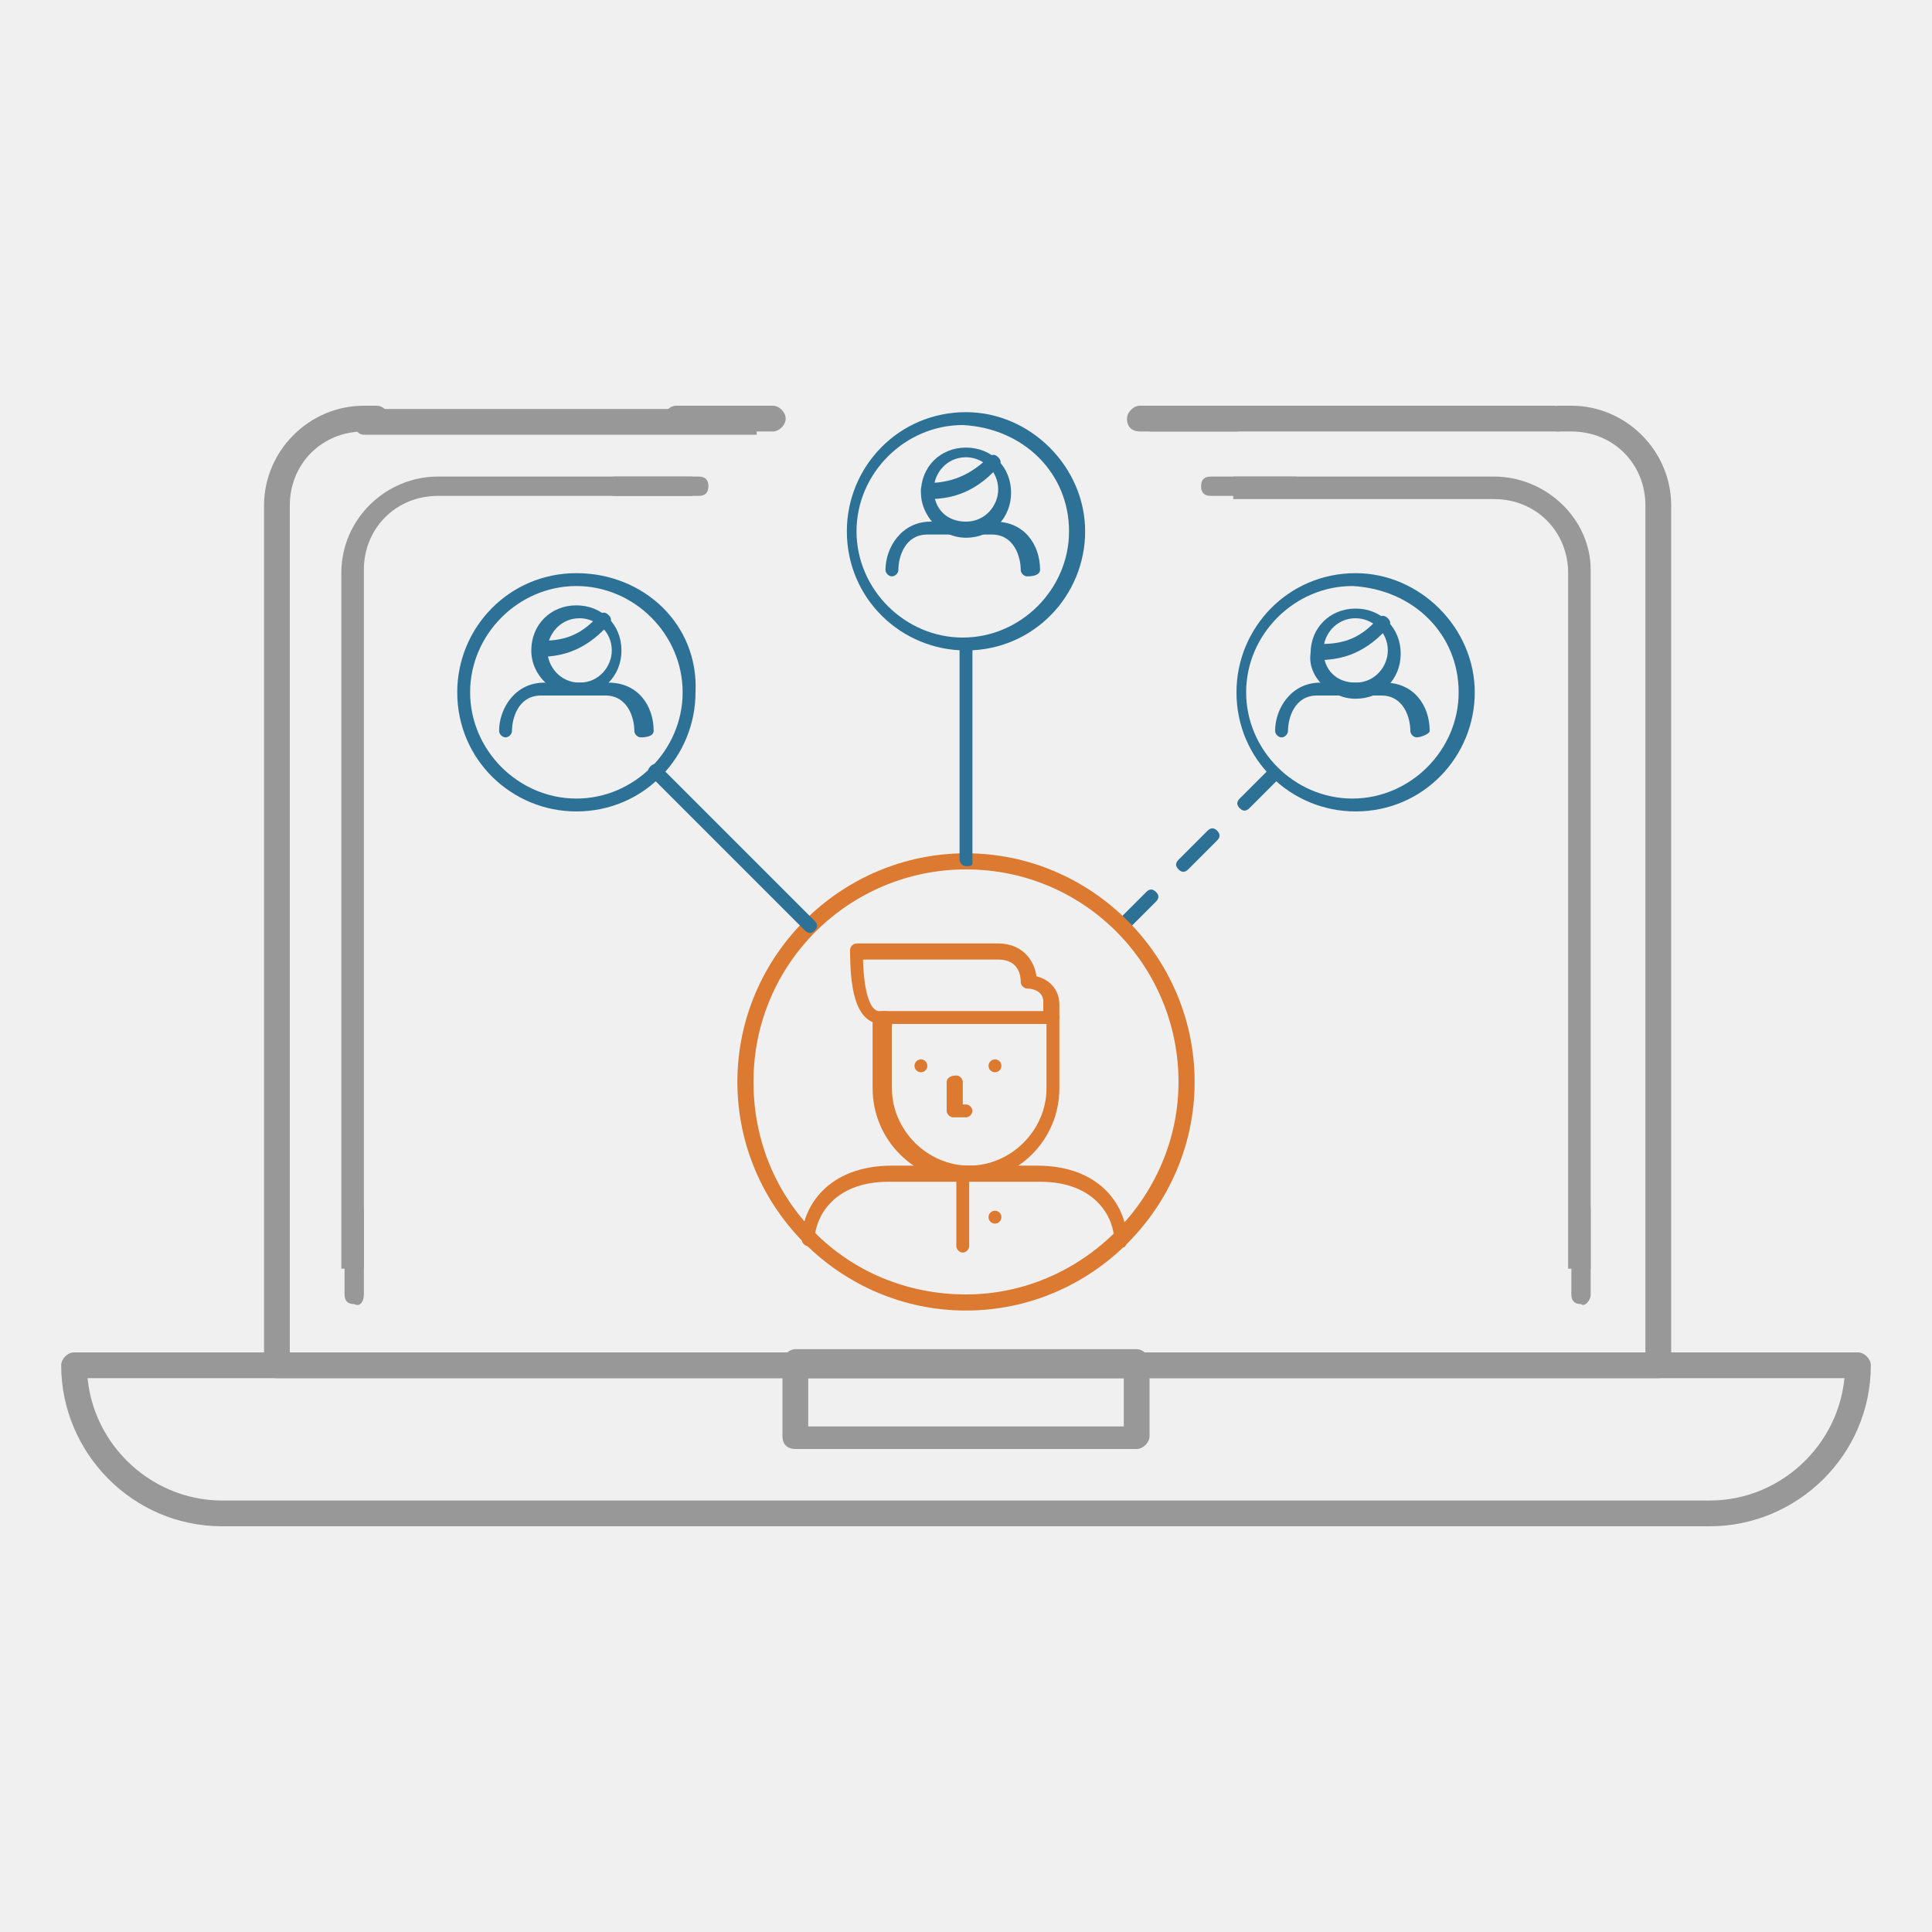
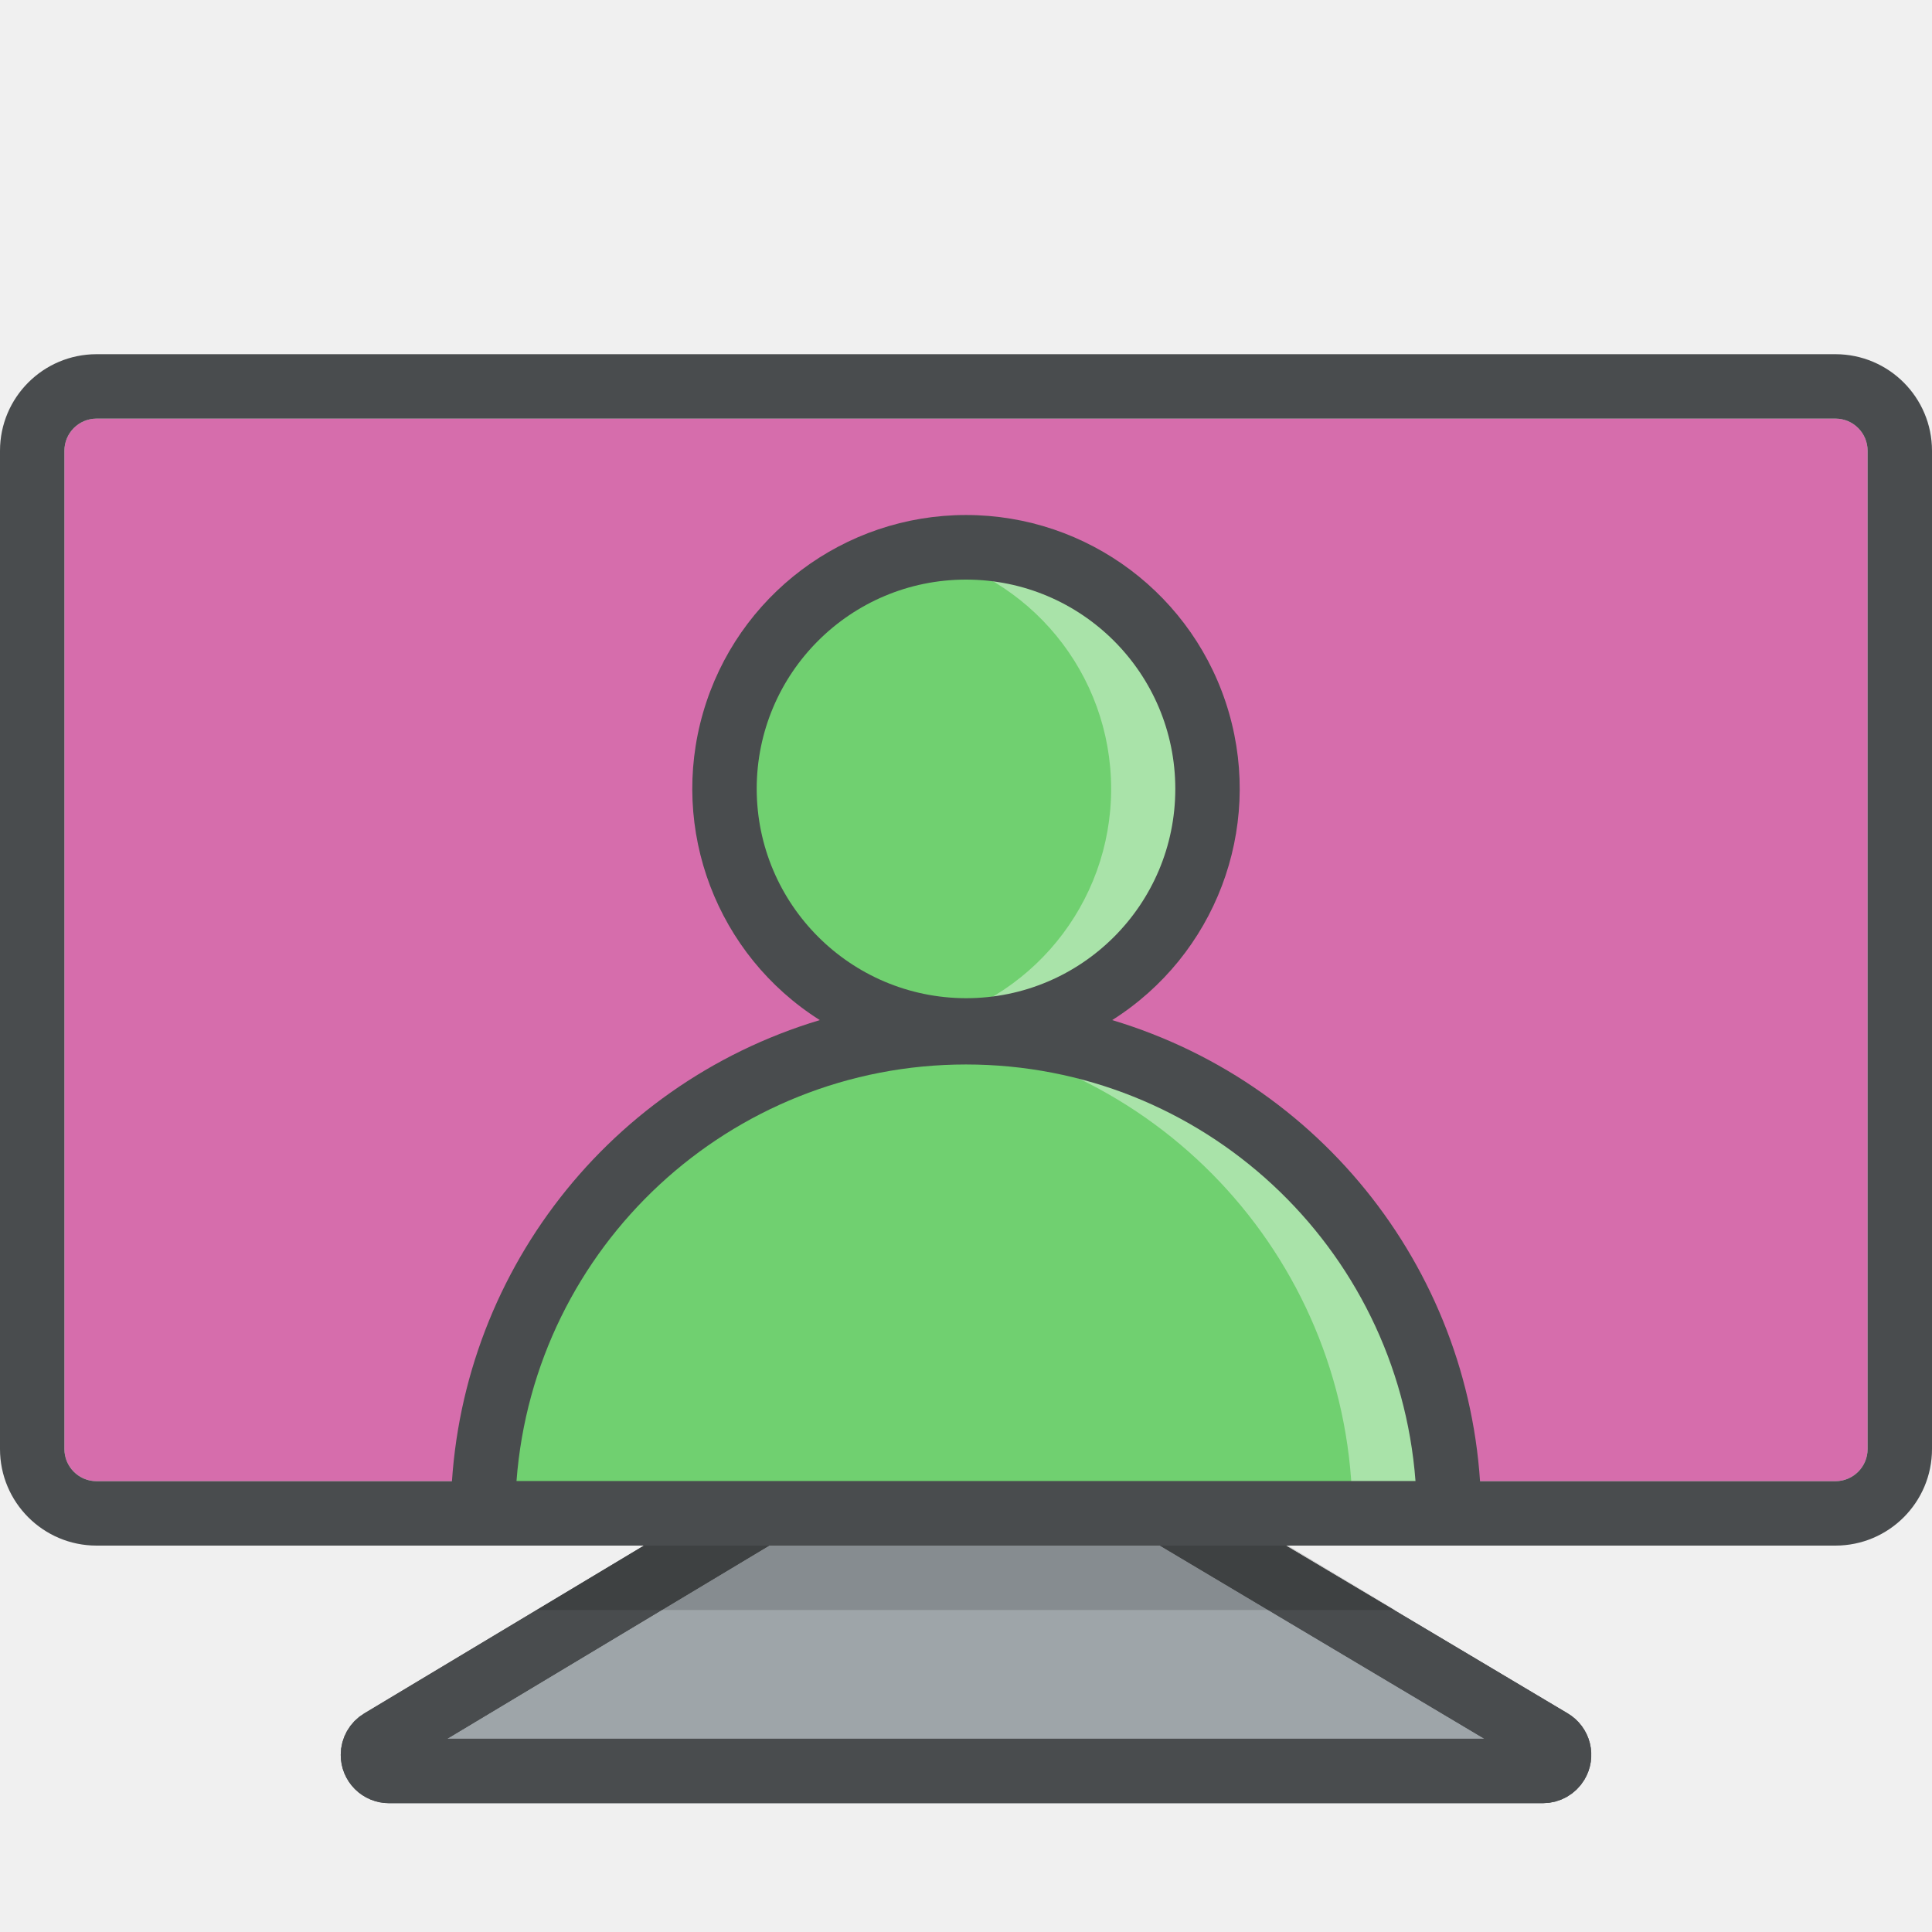
<svg xmlns="http://www.w3.org/2000/svg" width="60" height="60" viewBox="0 0 60 60">
-   <g>
-     <g>
-       <path d="M38.8,25.1l0.9-0.9l0,0c0.1-0.1,0.1-0.2,0-0.3c-0.1-0.1-0.2-0.1-0.3,0l0,0l-0.9,0.9l0,0  c-0.1,0.1-0.1,0.2,0,0.3C38.6,25.2,38.7,25.2,38.8,25.1L38.8,25.1z" style="fill:#2D7196;" />
-       <path d="M36.9,27l0.9-0.9l0,0c0.1-0.1,0.1-0.2,0-0.3c-0.1-0.1-0.2-0.1-0.3,0l0,0l-0.9,0.9l0,0c-0.1,0.1-0.1,0.2,0,0.3  C36.7,27.1,36.8,27.1,36.9,27L36.9,27z" style="fill:#2D7196;" />
-       <path d="M35,28.9l0.9-0.9l0,0c0.1-0.1,0.1-0.2,0-0.3c-0.1-0.1-0.2-0.1-0.3,0l0,0l-0.9,0.9l0,0c-0.1,0.1-0.1,0.2,0,0.3  C34.7,29,34.9,29,35,28.9L35,28.9z" style="fill:#2D7196;" />
+   <g transform="translate(0 11)" fill="none" fill-rule="evenodd">
+     <g stroke="#494C4E" stroke-width="2">
+       <path d="M30 32.25L48.175 43.07a.498.498 0 01.172.686.5.5 0 01-.43.243h0-35.835a.498.498 0 01-.5-.5.5.5 0 01.243-.429h0l17.918-10.75a.5.5 0 01.257-.072h0z" fill="#9EA5A9" />
+       <path d="M30 32.25L48.175 43.07a.498.498 0 01.172.686.5.5 0 01-.43.243h0-35.835a.498.498 0 01-.5-.5.5.5 0 01.243-.429h0l17.918-10.75a.5.5 0 01.257-.072h0z" />
    </g>
-     <g>
-       <path d="M23.4,33.6c0-3.7,3-6.6,6.6-6.6c3.7,0,6.6,3,6.6,6.6s-3,6.6-6.6,6.6C26.3,40.2,23.4,37.3,23.4,33.6z M30,40.7  c3.9,0,7.1-3.2,7.1-7.1c0-3.9-3.2-7.1-7.1-7.1c-3.9,0-7.1,3.2-7.1,7.1C22.9,37.5,26.1,40.7,30,40.7z" style="fill:#DB7A30;" />
-       <path d="M27.1,31.6v2.2c0,1.6,1.3,2.9,2.9,2.9c1.6,0,2.9-1.3,2.9-2.9v-2.2l0,0c0-0.1-0.1-0.2-0.2-0.2  c-0.1,0-0.2,0.1-0.2,0.2l0,0v2.2c0,1.3-1.1,2.4-2.4,2.4c-1.3,0-2.4-1.1-2.4-2.4v-2.2l0,0c0-0.1-0.1-0.2-0.2-0.2  C27.2,31.4,27.1,31.5,27.1,31.6L27.1,31.6z" style="fill:#DB7A30;" />
-       <path d="M35,38.5c0-0.9-0.7-2.3-2.8-2.3H30h-2.3c-2,0-2.8,1.3-2.8,2.3l0,0c0,0.1,0.1,0.2,0.2,0.2s0.2-0.1,0.2-0.2l0,0  c0-0.6,0.5-1.8,2.3-1.8H30h2.3c1.8,0,2.3,1.2,2.3,1.8l0,0c0,0.1,0.1,0.2,0.2,0.2C34.9,38.8,35,38.7,35,38.5L35,38.5z" style="fill:#DB7A30;" />
-       <path d="M29.4,33.6v0.9c0,0.1,0.1,0.2,0.2,0.2H30l0,0c0.1,0,0.2-0.1,0.2-0.2c0-0.1-0.1-0.2-0.2-0.2l0,0h-0.3  c0.1,0,0.2,0.1,0.2,0.2v-0.9l0,0c0-0.1-0.1-0.2-0.2-0.2C29.5,33.4,29.4,33.5,29.4,33.6L29.4,33.6z" style="fill:#DB7A30;" />
-       <circle cx="28.6" cy="33.1" r="0.2" style="fill:#DB7A30;" />
-       <circle cx="30.9" cy="33.1" r="0.2" style="fill:#DB7A30;" />
-       <circle cx="30.9" cy="37.8" r="0.2" style="fill:#DB7A30;" />
-       <path d="M32.6,31.4h-5.3c-0.3,0-0.5-0.7-0.5-1.8c0,0.1-0.1,0.2-0.2,0.2H31c0.7,0,0.7,0.6,0.7,0.7  c0,0.1,0.1,0.2,0.2,0.2c0.2,0,0.5,0.1,0.5,0.4v0.5C32.4,31.5,32.5,31.4,32.6,31.4z M32.9,31.2c0-0.6-0.5-0.9-0.9-0.9  c0.1,0,0.2,0.1,0.2,0.2c0-0.6-0.4-1.2-1.2-1.2h-4.4c-0.1,0-0.2,0.1-0.2,0.2c0,1,0.1,2.3,1,2.3h5.3c0.1,0,0.2-0.1,0.2-0.2V31.2z" style="fill:#DB7A30;" />
-       <path d="M29.7,36.5v2.2l0,0c0,0.1,0.1,0.2,0.2,0.2c0.1,0,0.2-0.1,0.2-0.2l0,0v-2.2l0,0c0-0.1-0.1-0.2-0.2-0.2  C29.8,36.3,29.7,36.4,29.7,36.5L29.7,36.5z" style="fill:#DB7A30;" />
+     <path fill="#000" fill-rule="nonzero" opacity=".15" d="M20 37h20l3.327 2H16.67z" />
+     <rect fill="#D66DAC" x="2" y="2" width="56" height="33" rx="1" />
+     <g transform="translate(14 4.994)" fill-rule="nonzero">
+       <path d="M31 31.006c-.024-8.274-6.726-14.976-15-15-8.274.024-14.976 6.726-15 15h30z" fill="#70D070" />
+       <path d="M16 16.006c-.506 0-1.006.027-1.5.076 7.653.793 13.476 7.23 13.5 14.924h3c-.024-8.274-6.726-14.976-15-15z" fill="#FFF" opacity=".4" />
+       <circle fill="#70D070" cx="16" cy="8.506" r="7.5" />
+       <path d="M16 1.006c-.504 0-1.006.05-1.5.15a7.5 7.5 0 010 14.7A7.5 7.5 0 1016 1.006z" fill="#FFF" opacity=".4" />
+       <path d="M20.54 15.686a8.5 8.5 0 10-9.08 0A16.078 16.078 0 000 31.006c0 .266.103.52.29.71.19.184.445.288.71.29h30c.265-.002.52-.106.71-.29.187-.19.29-.444.29-.71a16.078 16.078 0 00-11.46-15.32zM9.5 8.506a6.5 6.5 0 116.5 6.5 6.513 6.513 0 01-6.5-6.5zm-7.46 21.5c.553-7.3 6.638-12.942 13.96-12.942 7.322 0 13.407 5.641 13.96 12.942H2.04z" fill="#494C4E" />
    </g>
-     <path d="M30.2,26.8V20l0,0c0-0.1-0.1-0.2-0.2-0.2s-0.2,0.1-0.2,0.2l0,0v6.7l0,0c0,0.1,0.1,0.2,0.2,0.2 S30.2,26.9,30.2,26.8L30.2,26.8z" style="fill:#2D7196;" />
-     <path d="M25.3,28.6l-4.8-4.8l0,0c-0.1-0.1-0.2-0.1-0.3,0c-0.1,0.1-0.1,0.2,0,0.3l0,0l4.8,4.8l0,0 c0.1,0.1,0.2,0.1,0.3,0C25.4,28.8,25.4,28.7,25.3,28.6L25.3,28.6z" style="fill:#2D7196;" />
-     <g>
-       <path d="M33.2,16.5c0,1.8-1.5,3.3-3.3,3.3c-1.8,0-3.3-1.5-3.3-3.3c0-1.8,1.5-3.3,3.3-3.3  C31.8,13.3,33.2,14.7,33.2,16.5z M30,12.8c-2.1,0-3.7,1.7-3.7,3.7c0,2.1,1.7,3.7,3.7,3.7c2.1,0,3.7-1.7,3.7-3.7  C33.7,14.5,32,12.8,30,12.8z" style="fill:#2D7196;" />
-       <path d="M30,16.7c0.8,0,1.4-0.6,1.4-1.4c0-0.8-0.6-1.4-1.4-1.4c-0.8,0-1.4,0.6-1.4,1.4C28.6,16,29.2,16.7,30,16.7z   M29,15.2c0-0.5,0.4-1,1-1c0.5,0,1,0.4,1,1c0,0.5-0.4,1-1,1C29.4,16.2,29,15.8,29,15.2z" style="fill:#2D7196;" />
-       <path d="M32.3,17.7c0-0.8-0.5-1.5-1.4-1.5h-1h-1c-0.9,0-1.4,0.8-1.4,1.5l0,0c0,0.1,0.1,0.2,0.2,0.2  c0.1,0,0.2-0.1,0.2-0.2l0,0c0-0.4,0.2-1.1,0.9-1.1h1h1c0.7,0,0.9,0.7,0.9,1.1l0,0c0,0.1,0.1,0.2,0.2,0.2  C32.2,17.9,32.3,17.8,32.3,17.7L32.3,17.7z" style="fill:#2D7196;" />
-       <path d="M28.8,15.5c0.6,0,1.4-0.1,2.2-1l0,0c0.1-0.1,0.1-0.2,0-0.3c-0.1-0.1-0.2-0.1-0.3,0l0,0  C30,14.9,29.3,15,28.8,15l0,0c-0.1,0-0.2,0.1-0.2,0.2C28.6,15.4,28.7,15.5,28.8,15.5L28.8,15.5z" style="fill:#2D7196;" />
-     </g>
-     <g>
-       <path d="M17.9,21.6c0.8,0,1.4-0.6,1.4-1.4c0-0.8-0.6-1.4-1.4-1.4c-0.8,0-1.4,0.6-1.4,1.4C16.5,21,17.2,21.6,17.9,21.6  z M17,20.2c0-0.5,0.4-1,1-1c0.5,0,1,0.4,1,1c0,0.5-0.4,1-1,1C17.4,21.2,17,20.7,17,20.2z" style="fill:#2D7196;" />
-       <path d="M20.3,22.7c0-0.8-0.5-1.5-1.4-1.5h-1h-1c-0.9,0-1.4,0.8-1.4,1.5l0,0c0,0.1,0.1,0.2,0.2,0.2  c0.1,0,0.2-0.1,0.2-0.2l0,0c0-0.4,0.2-1.1,0.9-1.1h1h1c0.7,0,0.9,0.7,0.9,1.1l0,0c0,0.1,0.1,0.2,0.2,0.2  C20.2,22.9,20.3,22.8,20.3,22.7L20.3,22.7z" style="fill:#2D7196;" />
-       <path d="M16.7,20.4c0.6,0,1.4-0.1,2.2-1l0,0c0.1-0.1,0.1-0.2,0-0.3c-0.1-0.1-0.2-0.1-0.3,0l0,0  c-0.6,0.7-1.2,0.8-1.8,0.8l0,0c-0.1,0-0.2,0.1-0.2,0.2C16.5,20.3,16.6,20.4,16.7,20.4L16.7,20.4z" style="fill:#2D7196;" />
-       <path d="M21.2,21.5c0,1.8-1.5,3.3-3.3,3.3c-1.8,0-3.3-1.5-3.3-3.3c0-1.8,1.5-3.3,3.3-3.3  C19.7,18.2,21.2,19.7,21.2,21.5z M17.9,17.8c-2.1,0-3.7,1.7-3.7,3.7c0,2.1,1.7,3.7,3.7,3.7c2.1,0,3.7-1.7,3.7-3.7  C21.7,19.4,20,17.8,17.9,17.8z" style="fill:#2D7196;" />
-     </g>
-     <g>
-       <path d="M42.1,21.7c0.8,0,1.4-0.6,1.4-1.4c0-0.8-0.6-1.4-1.4-1.4c-0.8,0-1.4,0.6-1.4,1.4C40.6,21,41.3,21.7,42.1,21.7  z M41.1,20.2c0-0.5,0.4-1,1-1c0.5,0,1,0.4,1,1c0,0.5-0.4,1-1,1C41.5,21.2,41.1,20.8,41.1,20.2z" style="fill:#2D7196;" />
-       <path d="M44.4,22.7c0-0.8-0.5-1.5-1.4-1.5h-1h-1c-0.9,0-1.4,0.8-1.4,1.5l0,0c0,0.1,0.1,0.2,0.2,0.2  c0.1,0,0.2-0.1,0.2-0.2l0,0c0-0.4,0.2-1.1,0.9-1.1h1h1c0.7,0,0.9,0.7,0.9,1.1l0,0c0,0.1,0.1,0.2,0.2,0.2S44.4,22.8,44.4,22.7  L44.4,22.7z" style="fill:#2D7196;" />
-       <path d="M40.9,20.5c0.6,0,1.4-0.1,2.2-1l0,0c0.1-0.1,0.1-0.2,0-0.3c-0.1-0.1-0.2-0.1-0.3,0l0,0  c-0.6,0.7-1.2,0.8-1.8,0.8l0,0c-0.1,0-0.2,0.1-0.2,0.2S40.7,20.5,40.9,20.5L40.9,20.5z" style="fill:#2D7196;" />
-       <path d="M45.3,21.5c0,1.8-1.5,3.3-3.3,3.3c-1.8,0-3.3-1.5-3.3-3.3c0-1.8,1.5-3.3,3.3-3.3  C43.9,18.3,45.3,19.7,45.3,21.5z M42.1,17.8c-2.1,0-3.7,1.7-3.7,3.7c0,2.1,1.7,3.7,3.7,3.7c2.1,0,3.7-1.7,3.7-3.7  C45.8,19.5,44.1,17.8,42.1,17.8z" style="fill:#2D7196;" />
-     </g>
-     <g>
-       <path d="M35.4,13.4h3l0,0c0.2,0,0.4-0.2,0.4-0.4c0-0.2-0.2-0.4-0.4-0.4l0,0h-3l0,0c-0.2,0-0.4,0.2-0.4,0.4  C35,13.3,35.2,13.4,35.4,13.4L35.4,13.4z" style="fill:#989898;" />
-       <g>
-         <path d="M1.9,42.4c0,2.7,2.2,5,5,5h46.2c2.7,0,5-2.2,5-5c0-0.2-0.2-0.4-0.4-0.4H2.3C2.1,42,1.9,42.2,1.9,42.4z    M57.3,42.4c0,2.3-1.9,4.2-4.2,4.2H6.9c-2.3,0-4.2-1.9-4.2-4.2c0,0.2-0.2,0.4-0.4,0.4h55.4C57.5,42.8,57.3,42.6,57.3,42.4z" style="fill:#989898;" />
-         <path d="M48.4,13.4h0.4c1.3,0,2.3,1,2.3,2.3v26.7c0-0.2,0.2-0.4,0.4-0.4H8.6C8.8,42,9,42.2,9,42.4V15.7   c0-1.3,1-2.3,2.3-2.3h0.4l0,0c0.2,0,0.4-0.2,0.4-0.4c0-0.2-0.2-0.4-0.4-0.4l0,0h-0.4c-1.7,0-3.1,1.4-3.1,3.1v26.7   c0,0.2,0.2,0.4,0.4,0.4h42.9c0.2,0,0.4-0.2,0.4-0.4V15.7c0-1.7-1.4-3.1-3.1-3.1h-0.4l0,0c-0.2,0-0.4,0.2-0.4,0.4   C48,13.3,48.2,13.4,48.4,13.4L48.4,13.4z" style="fill:#989898;" />
-         <path d="M24.7,42.8h10.6c-0.2,0-0.4-0.2-0.4-0.4v2.3c0-0.2,0.2-0.4,0.4-0.4H24.7c0.2,0,0.4,0.2,0.4,0.4v-2.3   C25.1,42.6,24.9,42.8,24.7,42.8z M24.7,45h10.6c0.2,0,0.4-0.2,0.4-0.4v-2.3c0-0.2-0.2-0.4-0.4-0.4H24.7c-0.2,0-0.4,0.2-0.4,0.4   v2.3C24.3,44.9,24.5,45,24.7,45z" style="fill:#989898;" />
-         <path d="M21,13.4h3l0,0c0.2,0,0.4-0.2,0.4-0.4c0-0.2-0.2-0.4-0.4-0.4l0,0h-3l0,0c-0.2,0-0.4,0.2-0.4,0.4   C20.6,13.2,20.8,13.4,21,13.4L21,13.4z" style="fill:#989898;" />
-         <g>
-           <path d="M23.7,12.7H11.4c0.2,0,0.3,0.2,0.3,0.4h-0.7c0,0.2,0.1,0.4,0.3,0.4h12.2V12.7z" style="fill:#989898;" />
-           <path d="M48.1,13c0-0.2,0.1-0.4,0.3-0.4H35.7v0.8h12.7c0.2,0,0.3-0.2,0.3-0.4H48.1z" style="fill:#989898;" />
-         </g>
-       </g>
-     </g>
-     <g>
-       <g>
-         <path d="M21.5,14.8h-7.9c-1.6,0-3,1.3-3,3v21.6h0.7V17.7c0-1.3,1-2.3,2.3-2.3h7.9V14.8z" style="fill:#989898;" />
-         <path d="M46.4,14.8h-8.1v0.7h8.1c1.3,0,2.3,1,2.3,2.3v21.6h0.7V17.7C49.4,16.1,48,14.8,46.4,14.8z" style="fill:#989898;" />
-       </g>
-       <g>
-         <path d="M37.6,15.4h2.6l0,0c0.2,0,0.3-0.1,0.3-0.3c0-0.2-0.1-0.3-0.3-0.3l0,0h-2.6l0,0c-0.2,0-0.3,0.1-0.3,0.3   C37.3,15.3,37.4,15.4,37.6,15.4L37.6,15.4z" style="fill:#989898;" />
-         <path d="M49.4,40.2v-2.6l0,0c0-0.2-0.1-0.3-0.3-0.3c-0.2,0-0.3,0.1-0.3,0.3l0,0v2.6l0,0c0,0.2,0.1,0.3,0.3,0.3   C49.2,40.6,49.4,40.4,49.4,40.2L49.4,40.2z" style="fill:#989898;" />
-       </g>
-       <g>
-         <path d="M19.1,15.4h2.6l0,0c0.2,0,0.3-0.1,0.3-0.3c0-0.2-0.1-0.3-0.3-0.3l0,0h-2.6l0,0c-0.2,0-0.3,0.1-0.3,0.3   C18.8,15.3,18.9,15.4,19.1,15.4L19.1,15.4z" style="fill:#989898;" />
-         <path d="M11.3,40.2v-2.6l0,0c0-0.2-0.1-0.3-0.3-0.3c-0.2,0-0.3,0.1-0.3,0.3l0,0v2.6l0,0c0,0.2,0.1,0.3,0.3,0.3   C11.2,40.6,11.3,40.4,11.3,40.2L11.3,40.2z" style="fill:#989898;" />
-       </g>
-     </g>
+     <path d="M57 0a3 3 0 013 3v31a3 3 0 01-3 3H3a3 3 0 01-3-3V3a3 3 0 013-3h54zm0 2H3a1 1 0 00-1 1v31a1 1 0 001 1h54a1 1 0 001-1V3a1 1 0 00-1-1z" fill="#494C4E" />
  </g>
</svg>
